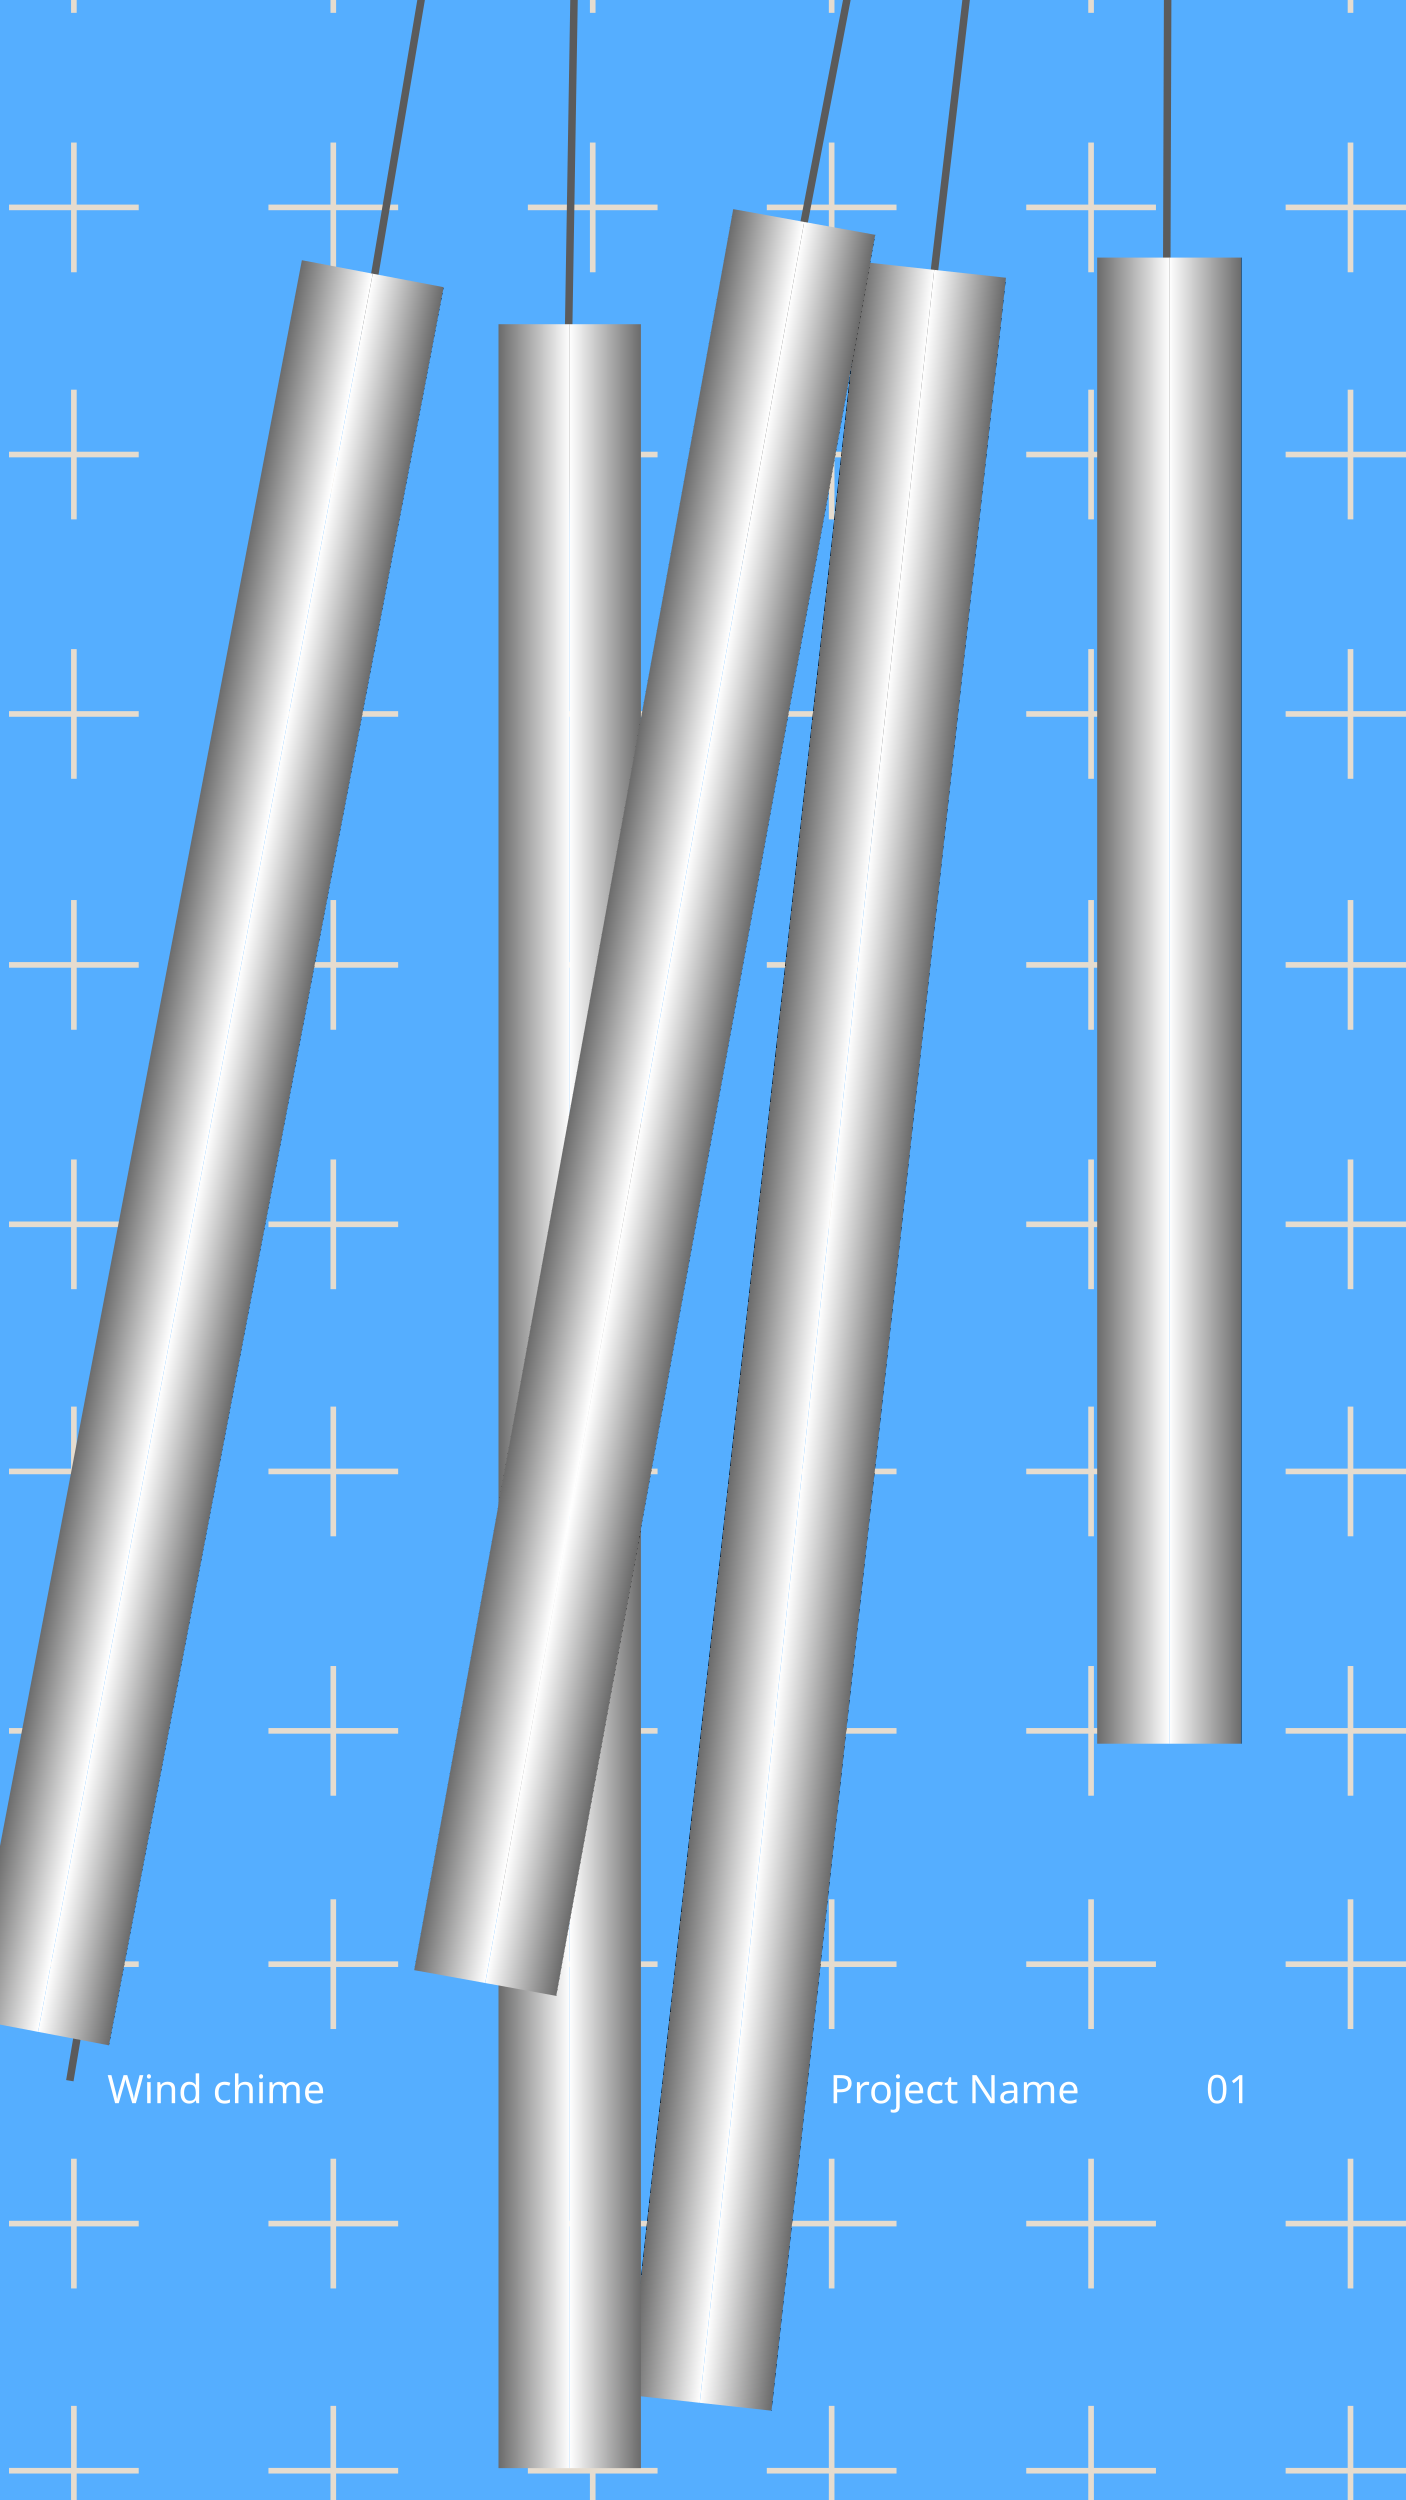
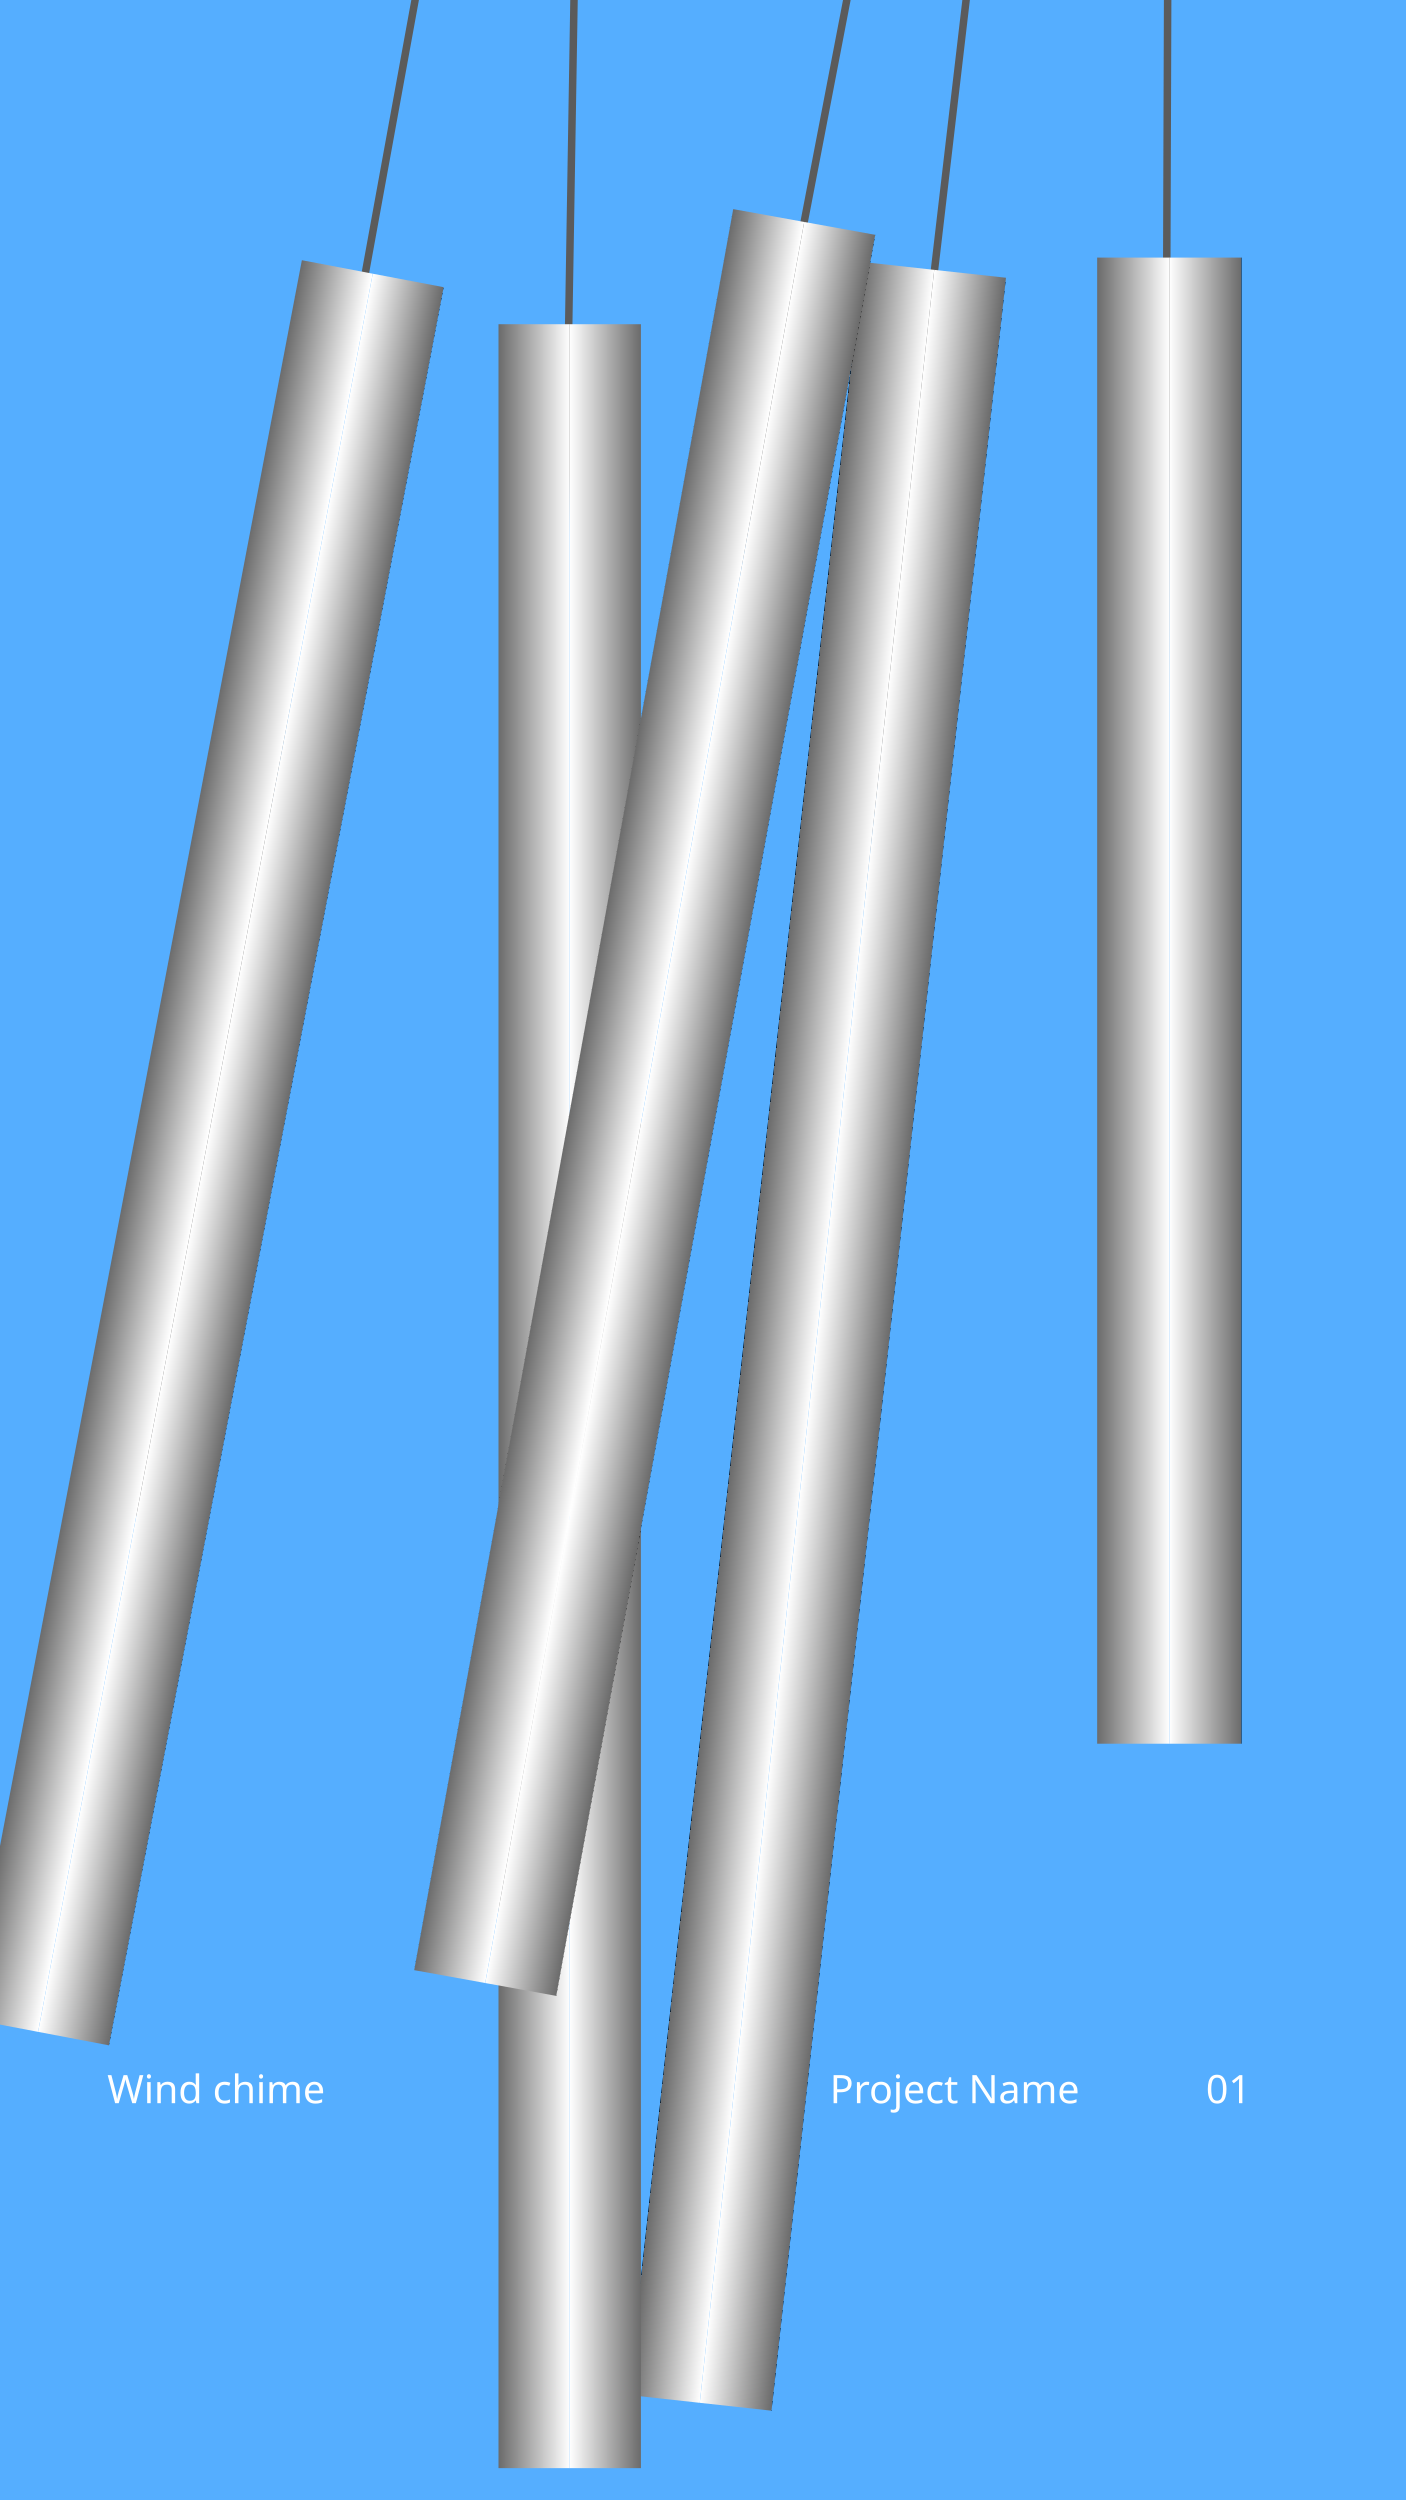
<svg xmlns="http://www.w3.org/2000/svg" version="1.1" x="0px" y="0px" viewBox="0 0 750 1334" style="enable-background:new 0 0 750 1334;" xml:space="preserve">
  <style type="text/css">
	.st0{fill:#55AEFF;}
	.st1{fill:none;}
	.st2{fill:#FFFFFF;}
	.st3{font-family:'PingFangSC-Semibold-GBpc-EUC-H';}
	.st4{font-size:21px;}
- 	.st5{fill:none;stroke:#E5DCCF;stroke-width:3;stroke-miterlimit:10;}
- 	.st6{fill:none;stroke:#5B5B5B;stroke-width:4;stroke-miterlimit:10;}
- 	.st7{fill:url(#SVGID_1_);}
- 	.st8{fill:url(#SVGID_00000005266943418463466100000012759075365136342163_);}
- 	.st9{fill:url(#SVGID_00000007407251703740755730000001334732450255571112_);}
- 	.st10{fill:url(#SVGID_00000085223409211144116110000005957013733088624772_);}
- 	.st11{fill:url(#SVGID_00000015329660825247070490000003932906806989826483_);}
- 	.st12{fill:url(#SVGID_00000101086372416029412940000010889736129775276176_);}
- 	.st13{fill:url(#SVGID_00000006695233938461426000000017696918587764307116_);}
- 	.st14{fill:url(#SVGID_00000148646707139815886920000005148617400269585303_);}
- 	.st15{fill:url(#SVGID_00000160177547700582535130000011566949864653584022_);}
- 	.st16{fill:url(#SVGID_00000178207056343236280120000002452047866651496100_);}
+ 	.st5{fill:none;stroke:#5B5B5B;stroke-width:4;stroke-miterlimit:10;}
+ 	.st6{fill:url(#SVGID_1_);}
+ 	.st7{fill:url(#SVGID_00000076581412293149079130000002482566158894766502_);}
+ 	.st8{fill:url(#SVGID_00000054985456085793139430000006025577468197489321_);}
+ 	.st9{fill:url(#SVGID_00000065067495037506885660000006900607222001268115_);}
+ 	.st10{fill:url(#SVGID_00000177466528780336341070000000233824343532013469_);}
+ 	.st11{fill:url(#SVGID_00000003068254883787174670000010581504971471570060_);}
+ 	.st12{fill:url(#SVGID_00000172432114773889319760000003846704913152733093_);}
+ 	.st13{fill:url(#SVGID_00000007415290333181598290000011597014911998116518_);}
+ 	.st14{fill:url(#SVGID_00000095307524636276974640000012954237575112034437_);}
+ 	.st15{fill:url(#SVGID_00000155111842273206153630000014478310874728146597_);}
</style>
  <g id="图层_6">
    <rect x="-19" y="-20" class="st0" width="781" height="1376" />
    <g>
      <rect x="57.22" y="1104.22" class="st1" width="149.06" height="27.65" />
      <text transform="matrix(1 0 0 1 57.2224 1122.283)" class="st2 st3 st4">Wind chime</text>
      <rect x="442.78" y="1104.22" class="st1" width="151.76" height="27.65" />
      <text transform="matrix(1 0 0 1 442.7775 1122.283)" class="st2 st3 st4">Project Name</text>
      <rect x="643.46" y="1104.22" class="st1" width="35.31" height="27.65" />
      <text transform="matrix(1 0 0 1 643.4626 1122.282)" class="st2 st3 st4">01</text>
    </g>
-     <g>
-       <g>
-         <line class="st5" x1="39.42" y1="-62.36" x2="39.42" y2="6.85" />
-         <line class="st5" x1="74.02" y1="-27.76" x2="4.81" y2="-27.76" />
-       </g>
-       <g>
-         <line class="st5" x1="316.28" y1="-62.36" x2="316.28" y2="6.85" />
-         <line class="st5" x1="350.88" y1="-27.76" x2="281.67" y2="-27.76" />
-       </g>
-       <g>
-         <line class="st5" x1="177.85" y1="-62.36" x2="177.85" y2="6.85" />
-         <line class="st5" x1="212.45" y1="-27.76" x2="143.24" y2="-27.76" />
-       </g>
-       <g>
-         <line class="st5" x1="39.42" y1="76.06" x2="39.42" y2="145.28" />
-         <line class="st5" x1="74.02" y1="110.67" x2="4.81" y2="110.67" />
-       </g>
-       <g>
-         <line class="st5" x1="316.28" y1="76.06" x2="316.28" y2="145.28" />
-         <line class="st5" x1="350.88" y1="110.67" x2="281.67" y2="110.67" />
-       </g>
-       <g>
-         <line class="st5" x1="177.85" y1="76.06" x2="177.85" y2="145.28" />
-         <line class="st5" x1="212.45" y1="110.67" x2="143.24" y2="110.67" />
-       </g>
-       <g>
-         <g>
-           <line class="st5" x1="39.42" y1="207.93" x2="39.42" y2="277.14" />
-           <line class="st5" x1="74.02" y1="242.54" x2="4.81" y2="242.54" />
-         </g>
-         <g>
-           <line class="st5" x1="316.28" y1="207.93" x2="316.28" y2="277.14" />
-           <line class="st5" x1="350.88" y1="242.54" x2="281.67" y2="242.54" />
-         </g>
-         <g>
-           <line class="st5" x1="177.85" y1="207.93" x2="177.85" y2="277.14" />
-           <line class="st5" x1="212.45" y1="242.54" x2="143.24" y2="242.54" />
-         </g>
-         <g>
-           <line class="st5" x1="39.42" y1="346.36" x2="39.42" y2="415.57" />
-           <line class="st5" x1="74.02" y1="380.97" x2="4.81" y2="380.97" />
-         </g>
-         <g>
-           <line class="st5" x1="316.28" y1="346.36" x2="316.28" y2="415.57" />
-           <line class="st5" x1="350.88" y1="380.97" x2="281.67" y2="380.97" />
-         </g>
-         <g>
-           <line class="st5" x1="177.85" y1="346.36" x2="177.85" y2="415.57" />
-           <line class="st5" x1="212.45" y1="380.97" x2="143.24" y2="380.97" />
-         </g>
-       </g>
-       <g>
-         <g>
-           <line class="st5" x1="443.77" y1="-62.36" x2="443.77" y2="6.85" />
-           <line class="st5" x1="478.38" y1="-27.76" x2="409.17" y2="-27.76" />
-         </g>
-         <g>
-           <line class="st5" x1="720.63" y1="-62.36" x2="720.63" y2="6.85" />
-           <line class="st5" x1="755.24" y1="-27.76" x2="686.02" y2="-27.76" />
-         </g>
-         <g>
-           <line class="st5" x1="582.2" y1="-62.36" x2="582.2" y2="6.85" />
-           <line class="st5" x1="616.81" y1="-27.76" x2="547.6" y2="-27.76" />
-         </g>
-         <g>
-           <line class="st5" x1="443.77" y1="76.06" x2="443.77" y2="145.28" />
-           <line class="st5" x1="478.38" y1="110.67" x2="409.17" y2="110.67" />
-         </g>
-         <g>
-           <line class="st5" x1="720.63" y1="76.06" x2="720.63" y2="145.28" />
-           <line class="st5" x1="755.24" y1="110.67" x2="686.02" y2="110.67" />
-         </g>
-         <g>
-           <line class="st5" x1="582.2" y1="76.06" x2="582.2" y2="145.28" />
-           <line class="st5" x1="616.81" y1="110.67" x2="547.6" y2="110.67" />
-         </g>
-         <g>
-           <g>
-             <line class="st5" x1="443.77" y1="207.93" x2="443.77" y2="277.14" />
-             <line class="st5" x1="478.38" y1="242.54" x2="409.17" y2="242.54" />
-           </g>
-           <g>
-             <line class="st5" x1="720.63" y1="207.93" x2="720.63" y2="277.14" />
-             <line class="st5" x1="755.24" y1="242.54" x2="686.02" y2="242.54" />
-           </g>
-           <g>
-             <line class="st5" x1="582.2" y1="207.93" x2="582.2" y2="277.14" />
-             <line class="st5" x1="616.81" y1="242.54" x2="547.6" y2="242.54" />
-           </g>
-           <g>
-             <line class="st5" x1="443.77" y1="346.36" x2="443.77" y2="415.57" />
-             <line class="st5" x1="478.38" y1="380.97" x2="409.17" y2="380.97" />
-           </g>
-           <g>
-             <line class="st5" x1="720.63" y1="346.36" x2="720.63" y2="415.57" />
-             <line class="st5" x1="755.24" y1="380.97" x2="686.02" y2="380.97" />
-           </g>
-           <g>
-             <line class="st5" x1="582.2" y1="346.36" x2="582.2" y2="415.57" />
-             <line class="st5" x1="616.81" y1="380.97" x2="547.6" y2="380.97" />
-           </g>
-         </g>
-       </g>
-       <g>
-         <g>
-           <g>
-             <line class="st5" x1="39.42" y1="480.26" x2="39.42" y2="549.48" />
-             <line class="st5" x1="74.02" y1="514.87" x2="4.81" y2="514.87" />
-           </g>
-           <g>
-             <line class="st5" x1="316.28" y1="480.26" x2="316.28" y2="549.48" />
-             <line class="st5" x1="350.88" y1="514.87" x2="281.67" y2="514.87" />
-           </g>
-           <g>
-             <line class="st5" x1="177.85" y1="480.26" x2="177.85" y2="549.48" />
-             <line class="st5" x1="212.45" y1="514.87" x2="143.24" y2="514.87" />
-           </g>
-           <g>
-             <line class="st5" x1="39.42" y1="618.69" x2="39.42" y2="687.91" />
-             <line class="st5" x1="74.02" y1="653.3" x2="4.81" y2="653.3" />
-           </g>
-           <g>
-             <line class="st5" x1="316.28" y1="618.69" x2="316.28" y2="687.91" />
-             <line class="st5" x1="350.88" y1="653.3" x2="281.67" y2="653.3" />
-           </g>
-           <g>
-             <line class="st5" x1="177.85" y1="618.69" x2="177.85" y2="687.91" />
-             <line class="st5" x1="212.45" y1="653.3" x2="143.24" y2="653.3" />
-           </g>
-           <g>
-             <g>
-               <line class="st5" x1="39.42" y1="750.56" x2="39.42" y2="819.77" />
-               <line class="st5" x1="74.02" y1="785.16" x2="4.81" y2="785.16" />
-             </g>
-             <g>
-               <line class="st5" x1="316.28" y1="750.56" x2="316.28" y2="819.77" />
-               <line class="st5" x1="350.88" y1="785.16" x2="281.67" y2="785.16" />
-             </g>
-             <g>
-               <line class="st5" x1="177.85" y1="750.56" x2="177.85" y2="819.77" />
-               <line class="st5" x1="212.45" y1="785.16" x2="143.24" y2="785.16" />
-             </g>
-             <g>
-               <line class="st5" x1="39.42" y1="888.99" x2="39.42" y2="958.2" />
-               <line class="st5" x1="74.02" y1="923.59" x2="4.81" y2="923.59" />
-             </g>
-             <g>
-               <line class="st5" x1="316.28" y1="888.99" x2="316.28" y2="958.2" />
-               <line class="st5" x1="350.88" y1="923.59" x2="281.67" y2="923.59" />
-             </g>
-             <g>
-               <line class="st5" x1="177.85" y1="888.99" x2="177.85" y2="958.2" />
-               <line class="st5" x1="212.45" y1="923.59" x2="143.24" y2="923.59" />
-             </g>
-           </g>
-         </g>
-         <g>
-           <g>
-             <line class="st5" x1="443.77" y1="480.26" x2="443.77" y2="549.48" />
-             <line class="st5" x1="478.38" y1="514.87" x2="409.17" y2="514.87" />
-           </g>
-           <g>
-             <line class="st5" x1="720.63" y1="480.26" x2="720.63" y2="549.48" />
-             <line class="st5" x1="755.24" y1="514.87" x2="686.02" y2="514.87" />
-           </g>
-           <g>
-             <line class="st5" x1="582.2" y1="480.26" x2="582.2" y2="549.48" />
-             <line class="st5" x1="616.81" y1="514.87" x2="547.6" y2="514.87" />
-           </g>
-           <g>
-             <line class="st5" x1="443.77" y1="618.69" x2="443.77" y2="687.91" />
-             <line class="st5" x1="478.38" y1="653.3" x2="409.17" y2="653.3" />
-           </g>
-           <g>
-             <line class="st5" x1="720.63" y1="618.69" x2="720.63" y2="687.91" />
-             <line class="st5" x1="755.24" y1="653.3" x2="686.02" y2="653.3" />
-           </g>
-           <g>
-             <line class="st5" x1="582.2" y1="618.69" x2="582.2" y2="687.91" />
-             <line class="st5" x1="616.81" y1="653.3" x2="547.6" y2="653.3" />
-           </g>
-           <g>
-             <g>
-               <line class="st5" x1="443.77" y1="750.56" x2="443.77" y2="819.77" />
-               <line class="st5" x1="478.38" y1="785.16" x2="409.17" y2="785.16" />
-             </g>
-             <g>
-               <line class="st5" x1="720.63" y1="750.56" x2="720.63" y2="819.77" />
-               <line class="st5" x1="755.24" y1="785.16" x2="686.02" y2="785.16" />
-             </g>
-             <g>
-               <line class="st5" x1="582.2" y1="750.56" x2="582.2" y2="819.77" />
-               <line class="st5" x1="616.81" y1="785.16" x2="547.6" y2="785.16" />
-             </g>
-             <g>
-               <line class="st5" x1="443.77" y1="888.99" x2="443.77" y2="958.2" />
-               <line class="st5" x1="478.38" y1="923.59" x2="409.17" y2="923.59" />
-             </g>
-             <g>
-               <line class="st5" x1="720.63" y1="888.99" x2="720.63" y2="958.2" />
-               <line class="st5" x1="755.24" y1="923.59" x2="686.02" y2="923.59" />
-             </g>
-             <g>
-               <line class="st5" x1="582.2" y1="888.99" x2="582.2" y2="958.2" />
-               <line class="st5" x1="616.81" y1="923.59" x2="547.6" y2="923.59" />
-             </g>
-           </g>
-         </g>
-       </g>
-       <g>
-         <g>
-           <line class="st5" x1="39.42" y1="1013.47" x2="39.42" y2="1082.69" />
-           <line class="st5" x1="74.02" y1="1048.08" x2="4.81" y2="1048.08" />
-         </g>
-         <g>
-           <line class="st5" x1="316.28" y1="1013.47" x2="316.28" y2="1082.69" />
-           <line class="st5" x1="350.88" y1="1048.08" x2="281.67" y2="1048.08" />
-         </g>
-         <g>
-           <line class="st5" x1="177.85" y1="1013.47" x2="177.85" y2="1082.69" />
-           <line class="st5" x1="212.45" y1="1048.08" x2="143.24" y2="1048.08" />
-         </g>
-         <g>
-           <line class="st5" x1="39.42" y1="1151.9" x2="39.42" y2="1221.12" />
-           <line class="st5" x1="74.02" y1="1186.51" x2="4.81" y2="1186.51" />
-         </g>
-         <g>
-           <line class="st5" x1="316.28" y1="1151.9" x2="316.28" y2="1221.12" />
-           <line class="st5" x1="350.88" y1="1186.51" x2="281.67" y2="1186.51" />
-         </g>
-         <g>
-           <line class="st5" x1="177.85" y1="1151.9" x2="177.85" y2="1221.12" />
-           <line class="st5" x1="212.45" y1="1186.51" x2="143.24" y2="1186.51" />
-         </g>
-         <g>
-           <g>
-             <line class="st5" x1="39.42" y1="1283.77" x2="39.42" y2="1352.98" />
-             <line class="st5" x1="74.02" y1="1318.38" x2="4.81" y2="1318.38" />
-           </g>
-           <g>
-             <line class="st5" x1="316.28" y1="1283.77" x2="316.28" y2="1352.98" />
-             <line class="st5" x1="350.88" y1="1318.38" x2="281.67" y2="1318.38" />
-           </g>
-           <g>
-             <line class="st5" x1="177.85" y1="1283.77" x2="177.85" y2="1352.98" />
-             <line class="st5" x1="212.45" y1="1318.38" x2="143.24" y2="1318.38" />
-           </g>
-           <g>
-             <line class="st5" x1="39.42" y1="1422.2" x2="39.42" y2="1491.41" />
-             <line class="st5" x1="74.02" y1="1456.81" x2="4.81" y2="1456.81" />
-           </g>
-           <g>
-             <line class="st5" x1="316.28" y1="1422.2" x2="316.28" y2="1491.41" />
-             <line class="st5" x1="350.88" y1="1456.81" x2="281.67" y2="1456.81" />
-           </g>
-           <g>
-             <line class="st5" x1="177.85" y1="1422.2" x2="177.85" y2="1491.41" />
-             <line class="st5" x1="212.45" y1="1456.81" x2="143.24" y2="1456.81" />
-           </g>
-         </g>
-       </g>
-       <g>
-         <g>
-           <line class="st5" x1="443.77" y1="1013.47" x2="443.77" y2="1082.69" />
-           <line class="st5" x1="478.38" y1="1048.08" x2="409.17" y2="1048.08" />
-         </g>
-         <g>
-           <line class="st5" x1="720.63" y1="1013.47" x2="720.63" y2="1082.69" />
-           <line class="st5" x1="755.24" y1="1048.08" x2="686.02" y2="1048.08" />
-         </g>
-         <g>
-           <line class="st5" x1="582.2" y1="1013.47" x2="582.2" y2="1082.69" />
-           <line class="st5" x1="616.81" y1="1048.08" x2="547.6" y2="1048.08" />
-         </g>
-         <g>
-           <line class="st5" x1="443.77" y1="1151.9" x2="443.77" y2="1221.12" />
-           <line class="st5" x1="478.38" y1="1186.51" x2="409.17" y2="1186.51" />
-         </g>
-         <g>
-           <line class="st5" x1="720.63" y1="1151.9" x2="720.63" y2="1221.12" />
-           <line class="st5" x1="755.24" y1="1186.51" x2="686.02" y2="1186.51" />
-         </g>
-         <g>
-           <line class="st5" x1="582.2" y1="1151.9" x2="582.2" y2="1221.12" />
-           <line class="st5" x1="616.81" y1="1186.51" x2="547.6" y2="1186.51" />
-         </g>
-         <g>
-           <g>
-             <line class="st5" x1="443.77" y1="1283.77" x2="443.77" y2="1352.98" />
-             <line class="st5" x1="478.38" y1="1318.38" x2="409.17" y2="1318.38" />
-           </g>
-           <g>
-             <line class="st5" x1="720.63" y1="1283.77" x2="720.63" y2="1352.98" />
-             <line class="st5" x1="755.24" y1="1318.38" x2="686.02" y2="1318.38" />
-           </g>
-           <g>
-             <line class="st5" x1="582.2" y1="1283.77" x2="582.2" y2="1352.98" />
-             <line class="st5" x1="616.81" y1="1318.38" x2="547.6" y2="1318.38" />
-           </g>
-           <g>
-             <line class="st5" x1="443.77" y1="1422.2" x2="443.77" y2="1491.41" />
-             <line class="st5" x1="478.38" y1="1456.81" x2="409.17" y2="1456.81" />
-           </g>
-           <g>
-             <line class="st5" x1="720.63" y1="1422.2" x2="720.63" y2="1491.41" />
-             <line class="st5" x1="755.24" y1="1456.81" x2="686.02" y2="1456.81" />
-           </g>
-           <g>
-             <line class="st5" x1="582.2" y1="1422.2" x2="582.2" y2="1491.41" />
-             <line class="st5" x1="616.81" y1="1456.81" x2="547.6" y2="1456.81" />
-           </g>
-         </g>
-       </g>
-     </g>
  </g>
  <g id="图层_5">
-     <line class="st6" x1="522.79" y1="-62.14" x2="389.64" y2="1075.1" />
+     <line class="st5" x1="522.79" y1="-62.14" x2="389.64" y2="1075.1" />
    <g>
      <linearGradient id="SVGID_1_" gradientUnits="userSpaceOnUse" x1="433.294" y1="720.997" x2="471.794" y2="720.997" gradientTransform="matrix(0.994 0.1093 -0.1093 0.994 84.0329 -50.9513)">
        <stop offset="0" style="stop-color:#FFFFFF" />
        <stop offset="1" style="stop-color:#6B6B6B" />
        <stop offset="1" style="stop-color:#000000" />
      </linearGradient>
-       <polygon class="st7" points="411.67,1286.35 373.4,1282.15 498.51,144 536.78,148.21   " />
-       <linearGradient id="SVGID_00000074401836406089341270000017622099624591578240_" gradientUnits="userSpaceOnUse" x1="5207.633" y1="3888.516" x2="5246.133" y2="3888.516" gradientTransform="matrix(-0.994 -0.1093 0.1093 -0.994 5187.515 5147.33)">
+       <polygon class="st6" points="411.67,1286.35 373.4,1282.15 498.51,144 536.78,148.21   " />
+       <linearGradient id="SVGID_00000045601109740614330740000008306867816728973983_" gradientUnits="userSpaceOnUse" x1="5207.633" y1="3888.516" x2="5246.133" y2="3888.516" gradientTransform="matrix(-0.994 -0.1093 0.1093 -0.994 5187.515 5147.33)">
        <stop offset="0" style="stop-color:#FFFFFF" />
        <stop offset="1" style="stop-color:#6B6B6B" />
        <stop offset="1" style="stop-color:#000000" />
      </linearGradient>
-       <polygon style="fill:url(#SVGID_00000074401836406089341270000017622099624591578240_);" points="460.24,139.79 498.51,144     373.4,1282.15 335.13,1277.94   " />
+       <polygon style="fill:url(#SVGID_00000045601109740614330740000008306867816728973983_);" points="460.24,139.79 498.51,144     373.4,1282.15 335.13,1277.94   " />
    </g>
  </g>
  <g id="图层_4">
-     <line class="st6" x1="306.77" y1="-29.44" x2="288.06" y2="1115.4" />
+     <line class="st5" x1="306.77" y1="-29.44" x2="288.06" y2="1115.4" />
    <g>
-       <linearGradient id="SVGID_00000023973294461913178920000007236236969962710195_" gradientUnits="userSpaceOnUse" x1="304" y1="745" x2="342" y2="745">
+       <linearGradient id="SVGID_00000179645565289492483670000000225485397563107470_" gradientUnits="userSpaceOnUse" x1="304" y1="745" x2="342" y2="745">
        <stop offset="0" style="stop-color:#FFFFFF" />
        <stop offset="1" style="stop-color:#6B6B6B" />
        <stop offset="1" style="stop-color:#000000" />
      </linearGradient>
-       <rect x="304" y="173" style="fill:url(#SVGID_00000023973294461913178920000007236236969962710195_);" width="38" height="1144" />
-       <linearGradient id="SVGID_00000161619900519935467510000001118336566478559907_" gradientUnits="userSpaceOnUse" x1="5336.927" y1="3864.512" x2="5374.927" y2="3864.512" gradientTransform="matrix(-1 0 0 -1 5640.927 4609.512)">
+       <rect x="304" y="173" style="fill:url(#SVGID_00000179645565289492483670000000225485397563107470_);" width="38" height="1144" />
+       <linearGradient id="SVGID_00000134213121384767195820000002346701787738031285_" gradientUnits="userSpaceOnUse" x1="5336.927" y1="3864.512" x2="5374.927" y2="3864.512" gradientTransform="matrix(-1 0 0 -1 5640.927 4609.512)">
        <stop offset="0" style="stop-color:#FFFFFF" />
        <stop offset="1" style="stop-color:#6B6B6B" />
        <stop offset="1" style="stop-color:#000000" />
      </linearGradient>
-       <polygon style="fill:url(#SVGID_00000161619900519935467510000001118336566478559907_);" points="266,173 304,173 304,1317     266,1317   " />
+       <polygon style="fill:url(#SVGID_00000134213121384767195820000002346701787738031285_);" points="266,173 304,173 304,1317     266,1317   " />
    </g>
  </g>
  <g id="图层_3">
-     <line class="st6" x1="264.48" y1="-235.69" x2="37.26" y2="1110.26" />
+     <line class="st5" x1="264.48" y1="-235.69" x2="74" y2="809" />
    <g>
-       <linearGradient id="SVGID_00000067214121124262962950000008077573546476321719_" gradientUnits="userSpaceOnUse" x1="98.918" y1="629.367" x2="137.417" y2="629.367" gradientTransform="matrix(0.9824 0.187 -0.187 0.9824 130.1302 -21.6406)">
+       <linearGradient id="SVGID_00000085930949931767813590000011794577879784731274_" gradientUnits="userSpaceOnUse" x1="98.918" y1="629.367" x2="137.417" y2="629.367" gradientTransform="matrix(0.9824 0.187 -0.187 0.9824 130.1302 -21.6406)">
        <stop offset="0" style="stop-color:#FFFFFF" />
        <stop offset="1" style="stop-color:#6B6B6B" />
        <stop offset="1" style="stop-color:#000000" />
      </linearGradient>
-       <polygon style="fill:url(#SVGID_00000067214121124262962950000008077573546476321719_);" points="58.14,1091.4 20.32,1084.2     198.9,146.05 236.72,153.24   " />
-       <linearGradient id="SVGID_00000057827910007389448200000000835863020522154380_" gradientUnits="userSpaceOnUse" x1="5542.009" y1="3980.145" x2="5580.509" y2="3980.145" gradientTransform="matrix(-0.9824 -0.187 0.187 -0.9824 4809.56 5561.423)">
+       <polygon style="fill:url(#SVGID_00000085930949931767813590000011794577879784731274_);" points="58.14,1091.4 20.32,1084.2     198.9,146.05 236.72,153.24   " />
+       <linearGradient id="SVGID_00000014595752808383673600000000555524562309594756_" gradientUnits="userSpaceOnUse" x1="5542.009" y1="3980.145" x2="5580.509" y2="3980.145" gradientTransform="matrix(-0.9824 -0.187 0.187 -0.9824 4809.56 5561.423)">
        <stop offset="0" style="stop-color:#FFFFFF" />
        <stop offset="1" style="stop-color:#6B6B6B" />
        <stop offset="1" style="stop-color:#000000" />
      </linearGradient>
-       <polygon style="fill:url(#SVGID_00000057827910007389448200000000835863020522154380_);" points="161.08,138.85 198.9,146.05     20.32,1084.2 -17.5,1077   " />
+       <polygon style="fill:url(#SVGID_00000014595752808383673600000000555524562309594756_);" points="161.08,138.85 198.9,146.05     20.32,1084.2 -17.5,1077   " />
    </g>
  </g>
  <g id="图层_2">
-     <line class="st6" x1="468.19" y1="-84.91" x2="252.04" y2="1039.5" />
+     <line class="st5" x1="468.19" y1="-84.91" x2="252.04" y2="1039.5" />
    <g>
-       <linearGradient id="SVGID_00000152962639810653044390000010149522138925582524_" gradientUnits="userSpaceOnUse" x1="341.853" y1="588.128" x2="380.353" y2="588.128" gradientTransform="matrix(0.984 0.1782 -0.1782 0.984 112.4708 -51.3492)">
+       <linearGradient id="SVGID_00000083810868764712268090000003065733113351202198_" gradientUnits="userSpaceOnUse" x1="341.853" y1="588.128" x2="380.353" y2="588.128" gradientTransform="matrix(0.984 0.1782 -0.1782 0.984 112.4708 -51.3492)">
        <stop offset="0" style="stop-color:#FFFFFF" />
        <stop offset="1" style="stop-color:#6B6B6B" />
        <stop offset="1" style="stop-color:#000000" />
      </linearGradient>
-       <polygon style="fill:url(#SVGID_00000152962639810653044390000010149522138925582524_);" points="296.8,1065.01 258.92,1058.15     429.13,118.44 467.02,125.3   " />
-       <linearGradient id="SVGID_00000067920076212787937140000001639374907477759882_" gradientUnits="userSpaceOnUse" x1="5299.073" y1="4021.384" x2="5337.573" y2="4021.384" gradientTransform="matrix(-0.984 -0.1782 0.1782 -0.984 4841.489 5489.774)">
+       <polygon style="fill:url(#SVGID_00000083810868764712268090000003065733113351202198_);" points="296.8,1065.01 258.92,1058.15     429.13,118.44 467.02,125.3   " />
+       <linearGradient id="SVGID_00000152945176639474479820000015456628121224985479_" gradientUnits="userSpaceOnUse" x1="5299.073" y1="4021.384" x2="5337.573" y2="4021.384" gradientTransform="matrix(-0.984 -0.1782 0.1782 -0.984 4841.489 5489.774)">
        <stop offset="0" style="stop-color:#FFFFFF" />
        <stop offset="1" style="stop-color:#6B6B6B" />
        <stop offset="1" style="stop-color:#000000" />
      </linearGradient>
-       <polygon style="fill:url(#SVGID_00000067920076212787937140000001639374907477759882_);" points="391.25,111.58 429.13,118.44     258.92,1058.15 221.03,1051.28   " />
+       <polygon style="fill:url(#SVGID_00000152945176639474479820000015456628121224985479_);" points="391.25,111.58 429.13,118.44     258.92,1058.15 221.03,1051.28   " />
    </g>
  </g>
  <g id="图层_1">
-     <line class="st6" x1="623.24" y1="-56.31" x2="620" y2="920.5" />
+     <line class="st5" x1="623.24" y1="-56.31" x2="620" y2="920.5" />
    <g>
-       <linearGradient id="SVGID_00000025404066021145651690000006881103703413133735_" gradientUnits="userSpaceOnUse" x1="623.951" y1="533.951" x2="662.451" y2="533.951">
+       <linearGradient id="SVGID_00000024001789171859858220000011073797423532514949_" gradientUnits="userSpaceOnUse" x1="623.951" y1="533.951" x2="662.451" y2="533.951">
        <stop offset="0" style="stop-color:#FFFFFF" />
        <stop offset="1" style="stop-color:#6B6B6B" />
        <stop offset="1" style="stop-color:#000000" />
      </linearGradient>
-       <rect x="623.95" y="137.45" style="fill:url(#SVGID_00000025404066021145651690000006881103703413133735_);" width="38.5" height="793" />
-       <linearGradient id="SVGID_00000116193999236933019530000014175559942556366480_" gradientUnits="userSpaceOnUse" x1="5016.976" y1="4075.561" x2="5055.476" y2="4075.561" gradientTransform="matrix(-1 0 0 -1 5640.927 4609.512)">
+       <rect x="623.95" y="137.45" style="fill:url(#SVGID_00000024001789171859858220000011073797423532514949_);" width="38.5" height="793" />
+       <linearGradient id="SVGID_00000013879879240308546390000016779622692266737812_" gradientUnits="userSpaceOnUse" x1="5016.976" y1="4075.561" x2="5055.476" y2="4075.561" gradientTransform="matrix(-1 0 0 -1 5640.927 4609.512)">
        <stop offset="0" style="stop-color:#FFFFFF" />
        <stop offset="1" style="stop-color:#6B6B6B" />
        <stop offset="1" style="stop-color:#000000" />
      </linearGradient>
-       <polygon style="fill:url(#SVGID_00000116193999236933019530000014175559942556366480_);" points="585.45,137.45 623.95,137.45     623.95,930.45 585.45,930.45   " />
+       <polygon style="fill:url(#SVGID_00000013879879240308546390000016779622692266737812_);" points="585.45,137.45 623.95,137.45     623.95,930.45 585.45,930.45   " />
    </g>
  </g>
</svg>
